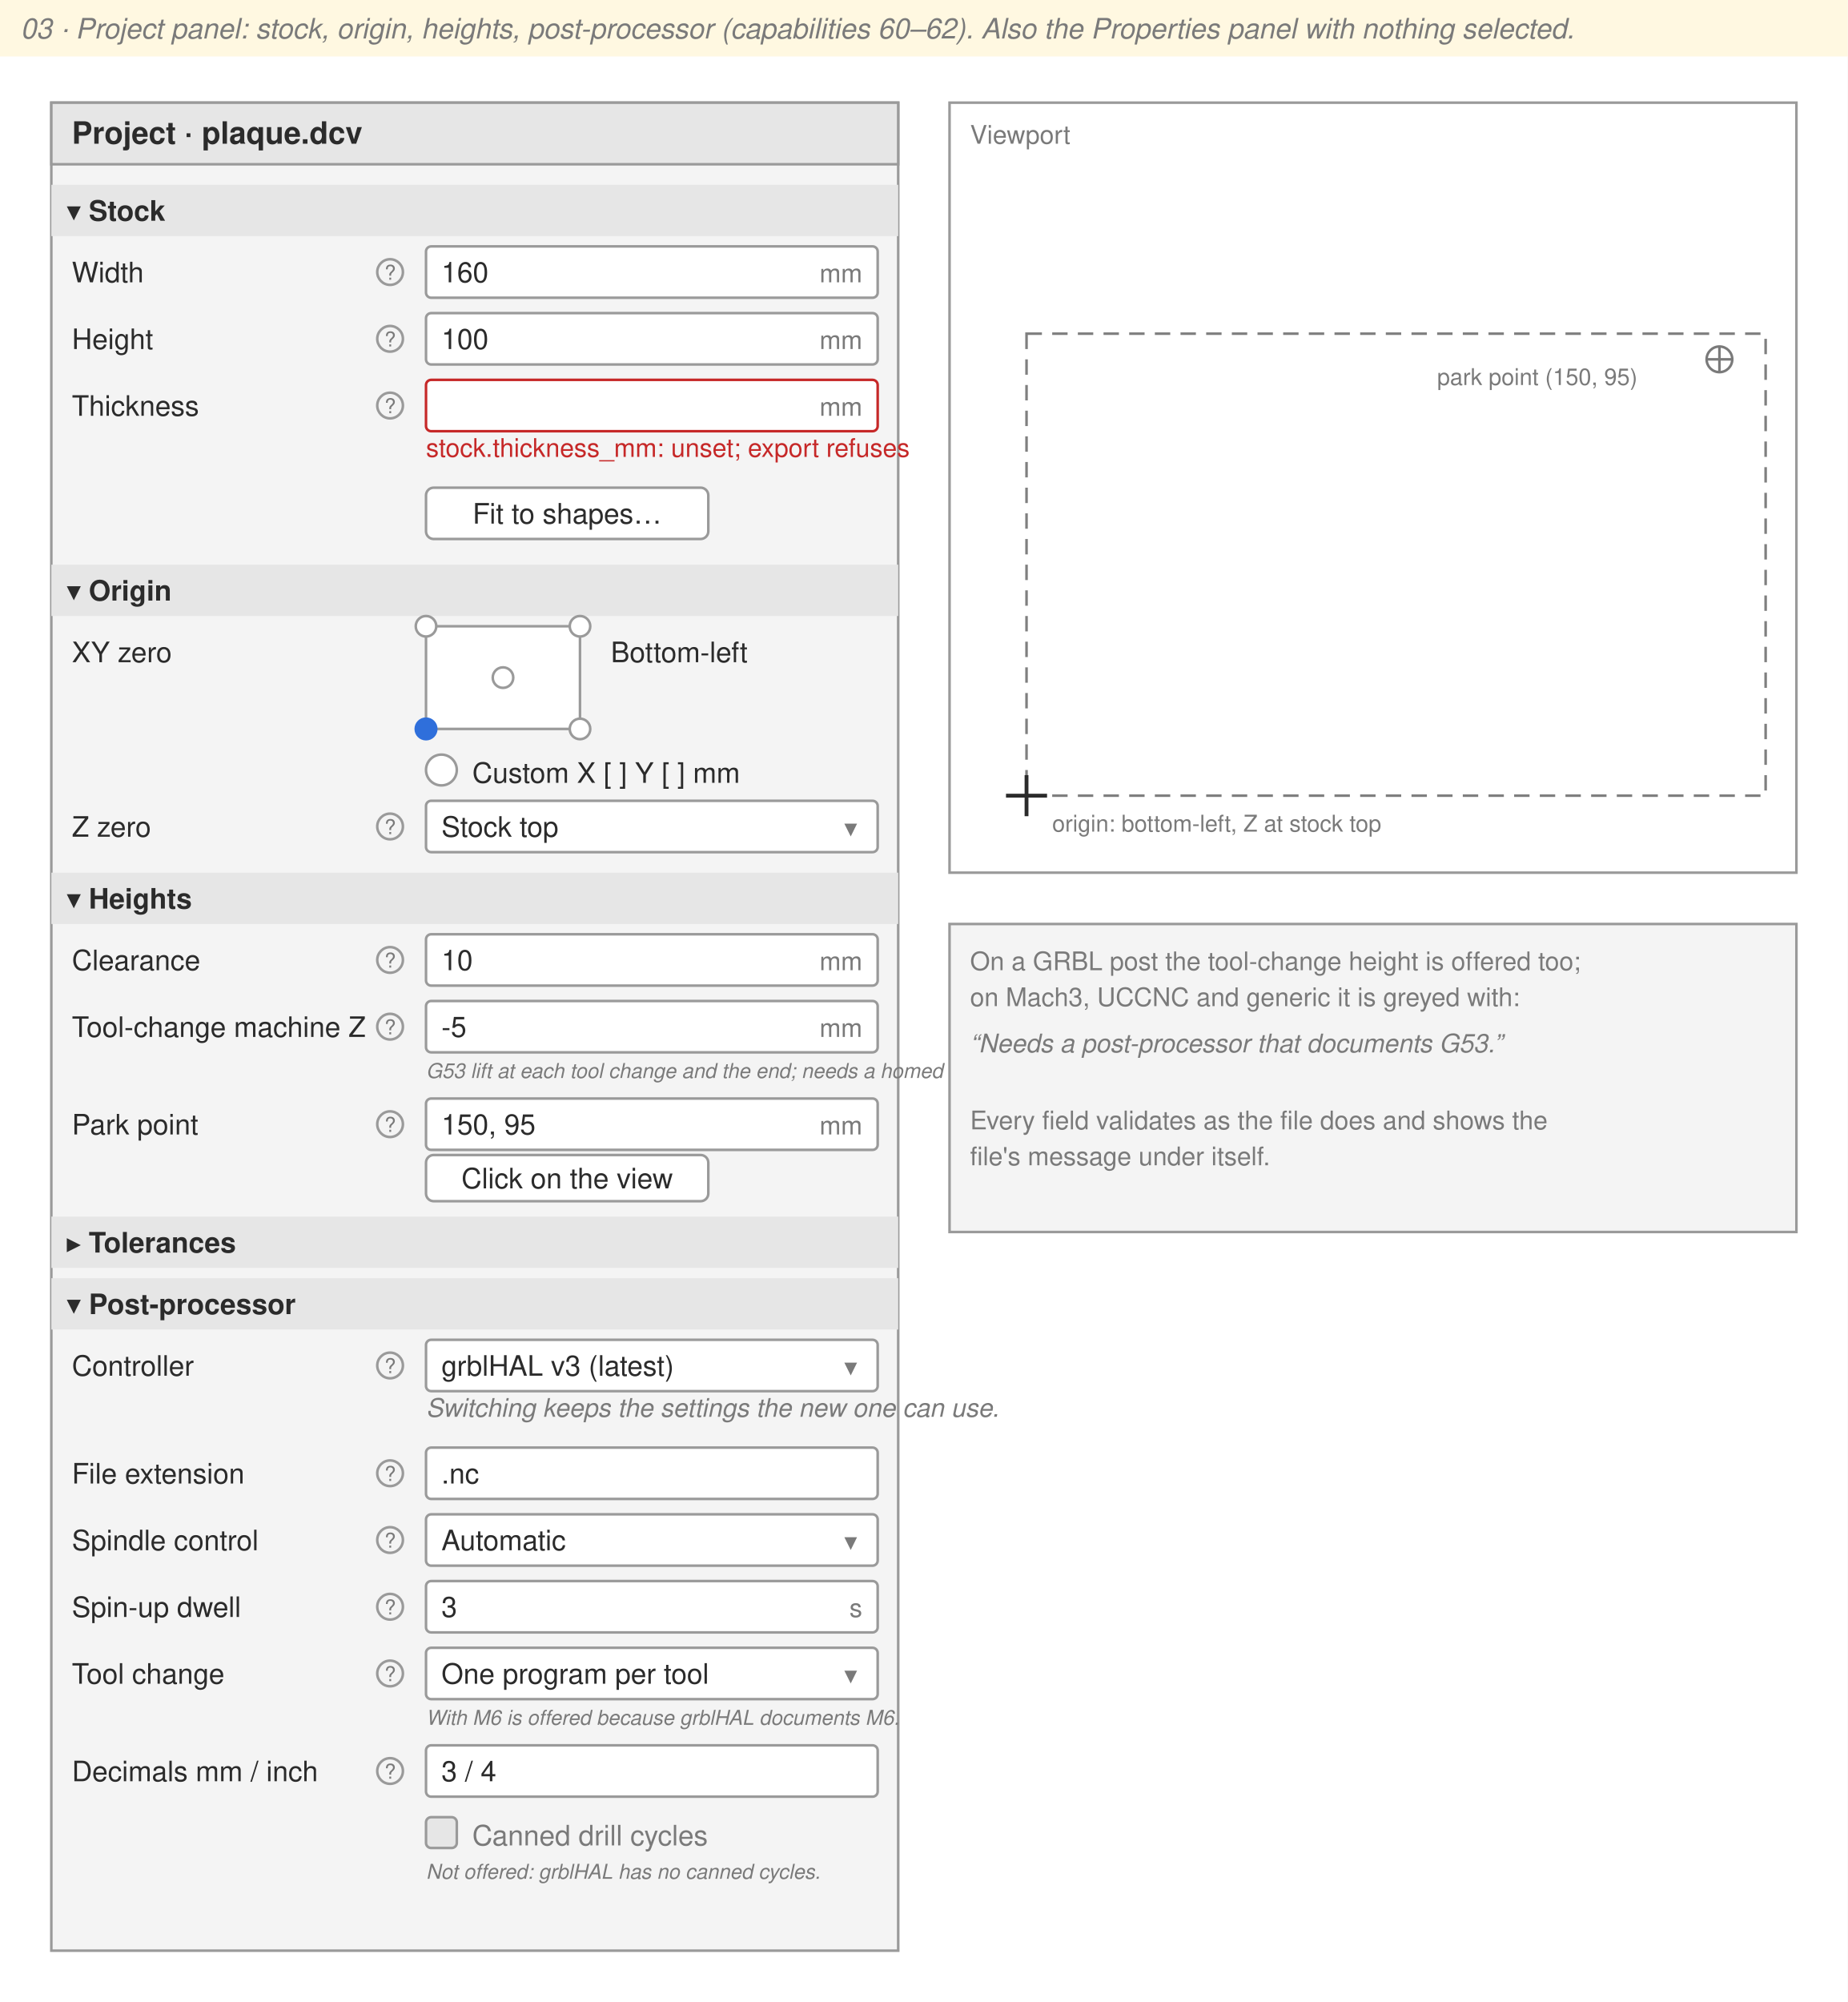
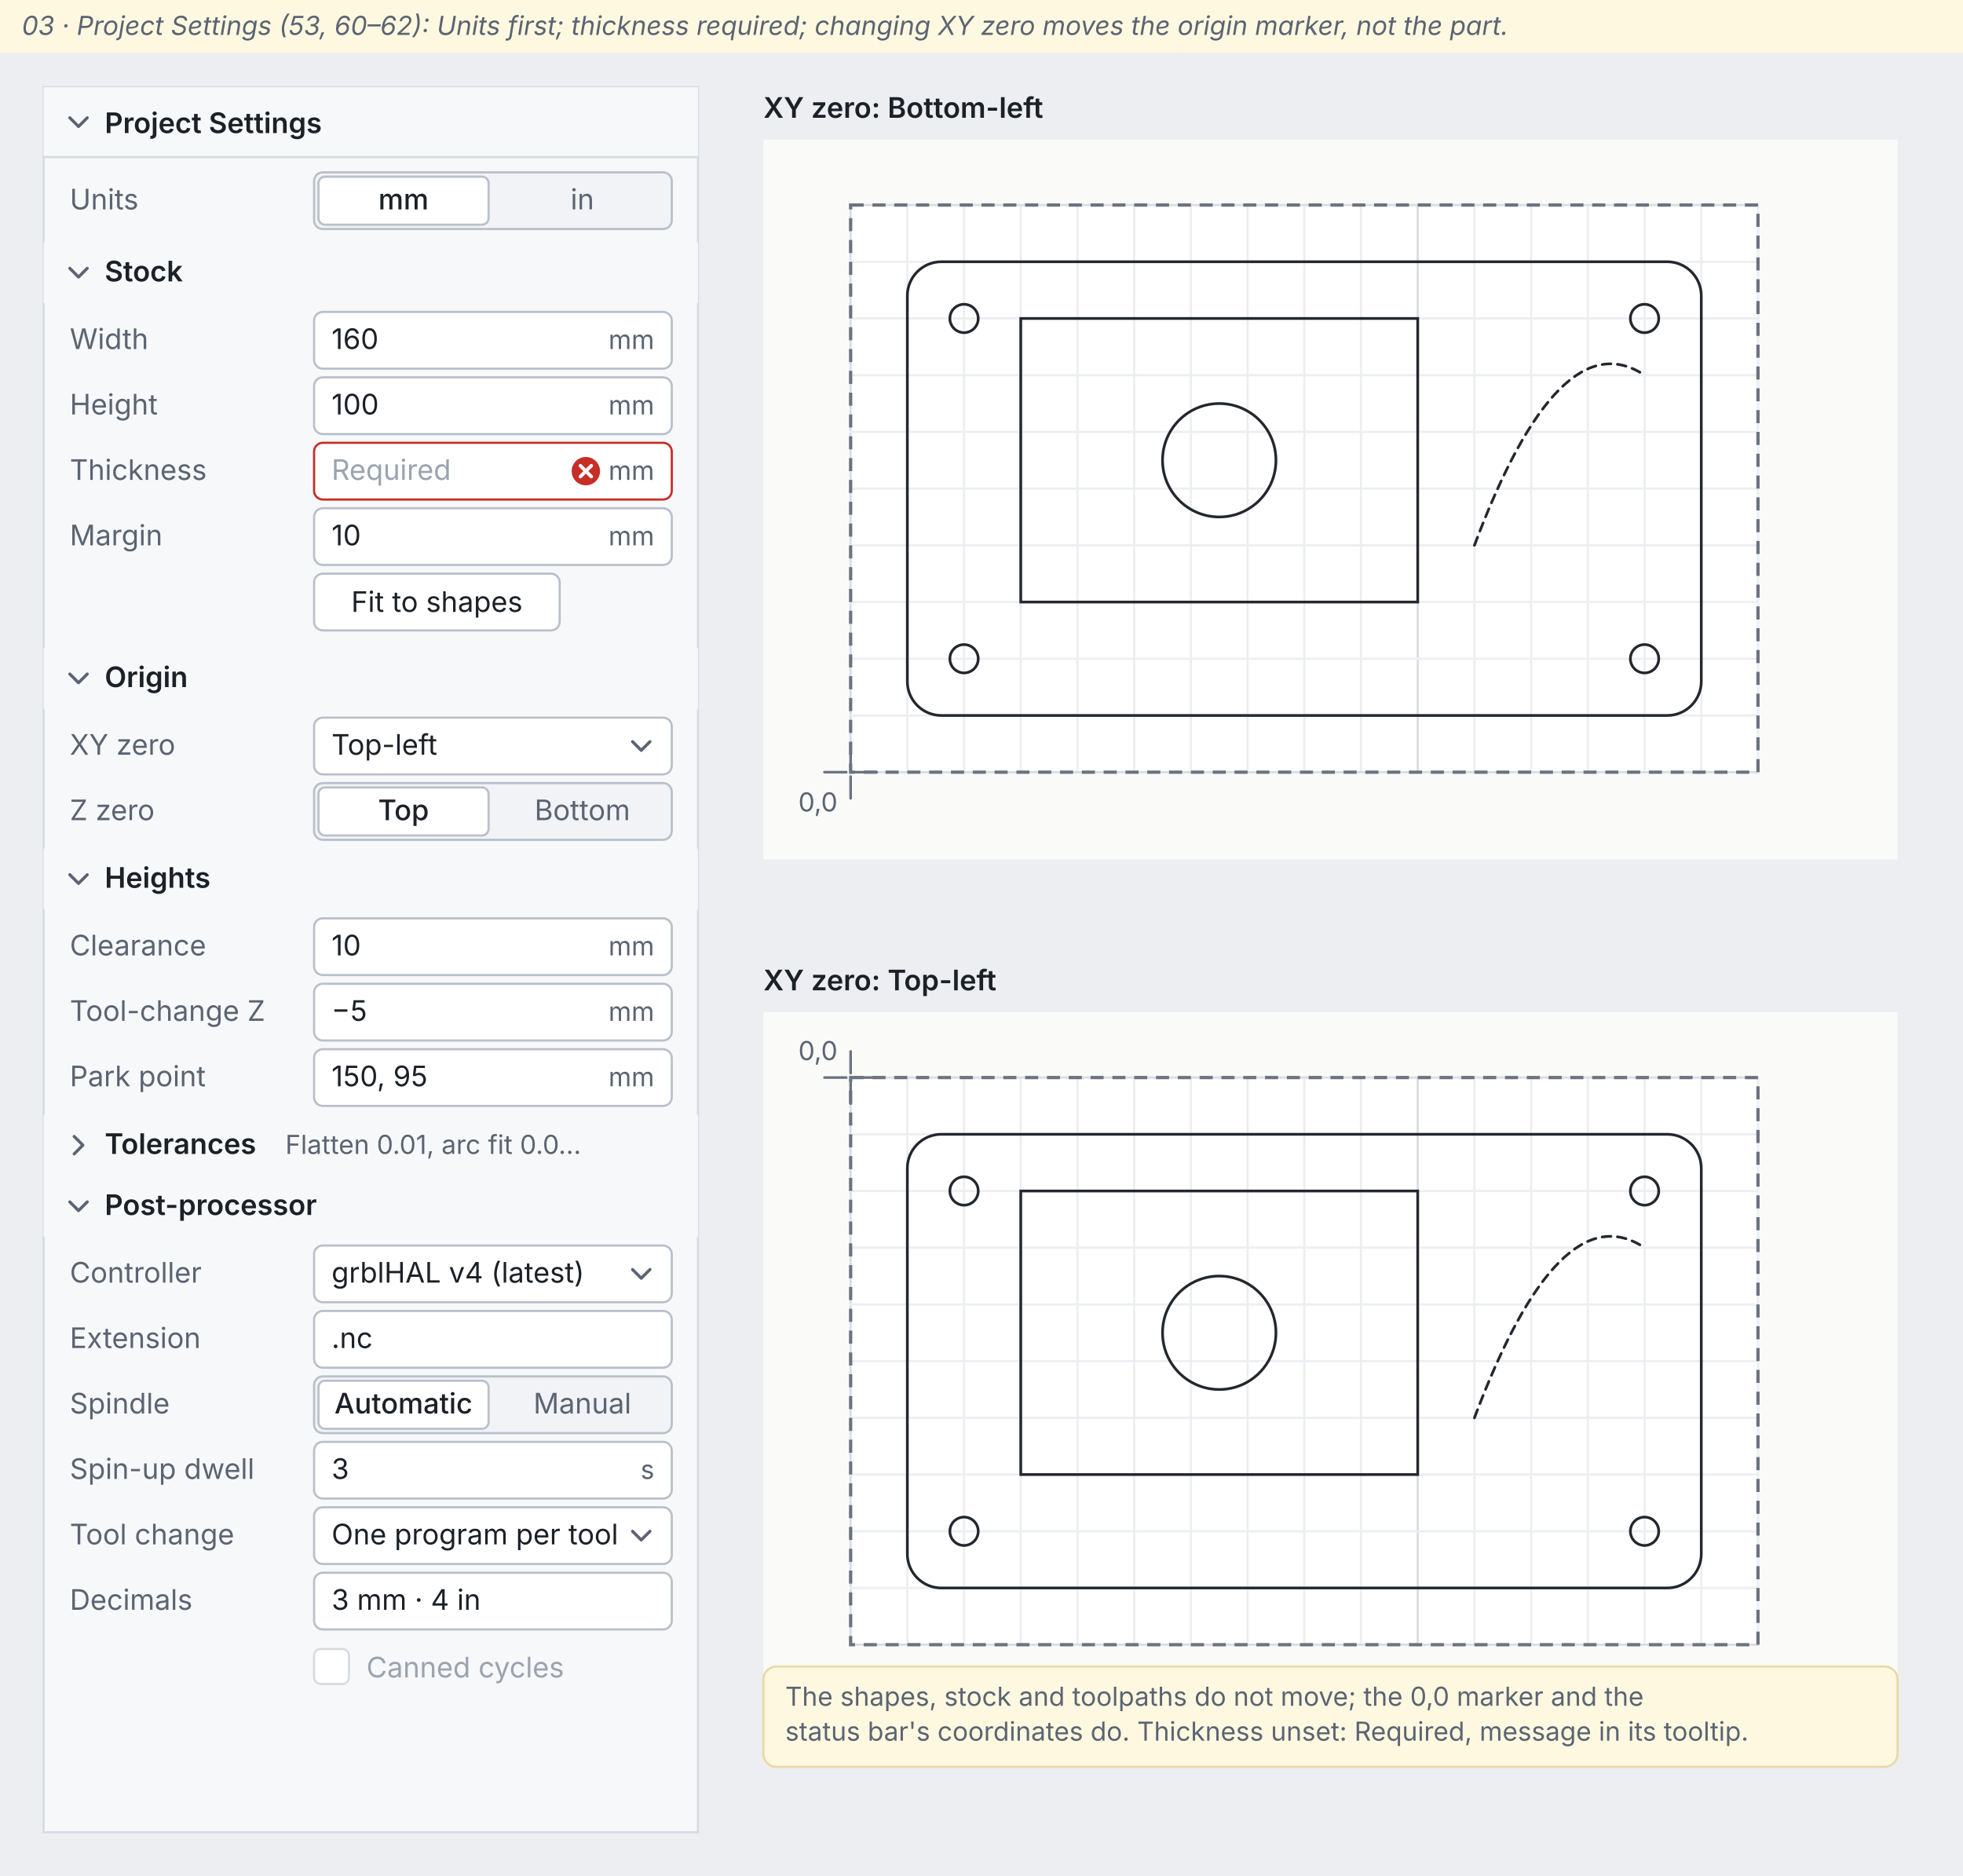
- <svg xmlns="http://www.w3.org/2000/svg" width="720" height="780" viewBox="0 0 720 780" font-family="Helvetica, Arial, sans-serif">
-   <rect width="720" height="780" fill="#ffffff" />
-   <rect x="0" y="0" width="720" height="22" rx="0" fill="#fff8e1" stroke="none" stroke-width="1" />
-   <text x="8" y="15" font-family="Helvetica, Arial, sans-serif" font-size="11" font-weight="normal" fill="#7a7a7a" text-anchor="start" font-style="italic">03 · Project panel: stock, origin, heights, post-processor (capabilities 60–62). Also the Properties panel with nothing selected.</text>
-   <rect x="20" y="40" width="330" height="720" rx="0" fill="#f4f4f4" stroke="#9a9a9a" stroke-width="1" />
-   <rect x="20" y="40" width="330" height="24" rx="0" fill="#e6e6e6" stroke="#9a9a9a" stroke-width="1" />
-   <text x="28" y="56" font-family="Helvetica, Arial, sans-serif" font-size="12" font-weight="bold" fill="#2b2b2b" text-anchor="start">Project · plaque.dcv</text>
-   <rect x="20" y="72" width="330" height="20" rx="0" fill="#e6e6e6" stroke="none" stroke-width="1" />
-   <text x="26" y="86" font-family="Helvetica, Arial, sans-serif" font-size="11" font-weight="bold" fill="#2b2b2b" text-anchor="start">▾  Stock</text>
-   <text x="28" y="110" font-family="Helvetica, Arial, sans-serif" font-size="11" font-weight="normal" fill="#2b2b2b" text-anchor="start">Width</text>
-   <circle cx="152" cy="106" r="5" fill="none" stroke="#9a9a9a" stroke-width="1" />
-   <text x="152" y="109" font-family="Helvetica, Arial, sans-serif" font-size="8" font-weight="normal" fill="#7a7a7a" text-anchor="middle">?</text>
-   <rect x="166" y="96" width="176" height="20" rx="2" fill="#ffffff" stroke="#9a9a9a" stroke-width="1" />
-   <text x="172" y="110" font-family="Helvetica, Arial, sans-serif" font-size="11" font-weight="normal" fill="#2b2b2b" text-anchor="start">160</text>
-   <text x="336" y="110" font-family="Helvetica, Arial, sans-serif" font-size="10" font-weight="normal" fill="#7a7a7a" text-anchor="end">mm</text>
-   <text x="28" y="136" font-family="Helvetica, Arial, sans-serif" font-size="11" font-weight="normal" fill="#2b2b2b" text-anchor="start">Height</text>
-   <circle cx="152" cy="132" r="5" fill="none" stroke="#9a9a9a" stroke-width="1" />
-   <text x="152" y="135" font-family="Helvetica, Arial, sans-serif" font-size="8" font-weight="normal" fill="#7a7a7a" text-anchor="middle">?</text>
-   <rect x="166" y="122" width="176" height="20" rx="2" fill="#ffffff" stroke="#9a9a9a" stroke-width="1" />
-   <text x="172" y="136" font-family="Helvetica, Arial, sans-serif" font-size="11" font-weight="normal" fill="#2b2b2b" text-anchor="start">100</text>
-   <text x="336" y="136" font-family="Helvetica, Arial, sans-serif" font-size="10" font-weight="normal" fill="#7a7a7a" text-anchor="end">mm</text>
-   <text x="28" y="162" font-family="Helvetica, Arial, sans-serif" font-size="11" font-weight="normal" fill="#2b2b2b" text-anchor="start">Thickness</text>
-   <circle cx="152" cy="158" r="5" fill="none" stroke="#9a9a9a" stroke-width="1" />
-   <text x="152" y="161" font-family="Helvetica, Arial, sans-serif" font-size="8" font-weight="normal" fill="#7a7a7a" text-anchor="middle">?</text>
-   <rect x="166" y="148" width="176" height="20" rx="2" fill="#ffffff" stroke="#c62828" stroke-width="1" />
-   <text x="336" y="162" font-family="Helvetica, Arial, sans-serif" font-size="10" font-weight="normal" fill="#7a7a7a" text-anchor="end">mm</text>
-   <text x="166" y="178" font-family="Helvetica, Arial, sans-serif" font-size="10" font-weight="normal" fill="#c62828" text-anchor="start">stock.thickness_mm: unset; export refuses</text>
-   <rect x="166" y="190" width="110" height="20" rx="3" fill="#ffffff" stroke="#9a9a9a" stroke-width="1" />
-   <text x="221.0" y="204.0" font-family="Helvetica, Arial, sans-serif" font-size="11" font-weight="normal" fill="#2b2b2b" text-anchor="middle">Fit to shapes…</text>
-   <rect x="20" y="220" width="330" height="20" rx="0" fill="#e6e6e6" stroke="none" stroke-width="1" />
-   <text x="26" y="234" font-family="Helvetica, Arial, sans-serif" font-size="11" font-weight="bold" fill="#2b2b2b" text-anchor="start">▾  Origin</text>
-   <text x="28" y="258" font-family="Helvetica, Arial, sans-serif" font-size="11" font-weight="normal" fill="#2b2b2b" text-anchor="start">XY zero</text>
-   <rect x="166" y="244" width="60" height="40" rx="0" fill="#ffffff" stroke="#9a9a9a" stroke-width="1" />
-   <circle cx="166" cy="284" r="4" fill="#2f6fdb" stroke="#2f6fdb" stroke-width="1" />
-   <circle cx="226" cy="284" r="4" fill="#ffffff" stroke="#9a9a9a" stroke-width="1" />
-   <circle cx="166" cy="244" r="4" fill="#ffffff" stroke="#9a9a9a" stroke-width="1" />
-   <circle cx="226" cy="244" r="4" fill="#ffffff" stroke="#9a9a9a" stroke-width="1" />
-   <circle cx="196" cy="264" r="4" fill="#ffffff" stroke="#9a9a9a" stroke-width="1" />
-   <text x="238" y="258" font-family="Helvetica, Arial, sans-serif" font-size="11" font-weight="normal" fill="#2b2b2b" text-anchor="start">Bottom-left</text>
-   <circle cx="172" cy="300" r="6" fill="#ffffff" stroke="#9a9a9a" stroke-width="1" />
-   <text x="184" y="305" font-family="Helvetica, Arial, sans-serif" font-size="11" font-weight="normal" fill="#2b2b2b" text-anchor="start">Custom  X [      ]  Y [      ] mm</text>
-   <text x="28" y="326" font-family="Helvetica, Arial, sans-serif" font-size="11" font-weight="normal" fill="#2b2b2b" text-anchor="start">Z zero</text>
-   <circle cx="152" cy="322" r="5" fill="none" stroke="#9a9a9a" stroke-width="1" />
-   <text x="152" y="325" font-family="Helvetica, Arial, sans-serif" font-size="8" font-weight="normal" fill="#7a7a7a" text-anchor="middle">?</text>
-   <rect x="166" y="312" width="176" height="20" rx="2" fill="#ffffff" stroke="#9a9a9a" stroke-width="1" />
-   <text x="172" y="326" font-family="Helvetica, Arial, sans-serif" font-size="11" font-weight="normal" fill="#2b2b2b" text-anchor="start">Stock top</text>
-   <text x="334" y="326" font-family="Helvetica, Arial, sans-serif" font-size="10" font-weight="normal" fill="#7a7a7a" text-anchor="end">▾</text>
-   <rect x="20" y="340" width="330" height="20" rx="0" fill="#e6e6e6" stroke="none" stroke-width="1" />
-   <text x="26" y="354" font-family="Helvetica, Arial, sans-serif" font-size="11" font-weight="bold" fill="#2b2b2b" text-anchor="start">▾  Heights</text>
-   <text x="28" y="378" font-family="Helvetica, Arial, sans-serif" font-size="11" font-weight="normal" fill="#2b2b2b" text-anchor="start">Clearance</text>
-   <circle cx="152" cy="374" r="5" fill="none" stroke="#9a9a9a" stroke-width="1" />
-   <text x="152" y="377" font-family="Helvetica, Arial, sans-serif" font-size="8" font-weight="normal" fill="#7a7a7a" text-anchor="middle">?</text>
-   <rect x="166" y="364" width="176" height="20" rx="2" fill="#ffffff" stroke="#9a9a9a" stroke-width="1" />
-   <text x="172" y="378" font-family="Helvetica, Arial, sans-serif" font-size="11" font-weight="normal" fill="#2b2b2b" text-anchor="start">10</text>
-   <text x="336" y="378" font-family="Helvetica, Arial, sans-serif" font-size="10" font-weight="normal" fill="#7a7a7a" text-anchor="end">mm</text>
-   <text x="28" y="404" font-family="Helvetica, Arial, sans-serif" font-size="11" font-weight="normal" fill="#2b2b2b" text-anchor="start">Tool-change machine Z</text>
-   <circle cx="152" cy="400" r="5" fill="none" stroke="#9a9a9a" stroke-width="1" />
-   <text x="152" y="403" font-family="Helvetica, Arial, sans-serif" font-size="8" font-weight="normal" fill="#7a7a7a" text-anchor="middle">?</text>
-   <rect x="166" y="390" width="176" height="20" rx="2" fill="#ffffff" stroke="#9a9a9a" stroke-width="1" />
-   <text x="172" y="404" font-family="Helvetica, Arial, sans-serif" font-size="11" font-weight="normal" fill="#2b2b2b" text-anchor="start">-5</text>
-   <text x="336" y="404" font-family="Helvetica, Arial, sans-serif" font-size="10" font-weight="normal" fill="#7a7a7a" text-anchor="end">mm</text>
-   <text x="166" y="420" font-family="Helvetica, Arial, sans-serif" font-size="8" font-weight="normal" fill="#7a7a7a" text-anchor="start" font-style="italic">G53 lift at each tool change and the end; needs a homed machine.</text>
-   <text x="28" y="442" font-family="Helvetica, Arial, sans-serif" font-size="11" font-weight="normal" fill="#2b2b2b" text-anchor="start">Park point</text>
-   <circle cx="152" cy="438" r="5" fill="none" stroke="#9a9a9a" stroke-width="1" />
-   <text x="152" y="441" font-family="Helvetica, Arial, sans-serif" font-size="8" font-weight="normal" fill="#7a7a7a" text-anchor="middle">?</text>
-   <rect x="166" y="428" width="176" height="20" rx="2" fill="#ffffff" stroke="#9a9a9a" stroke-width="1" />
-   <text x="172" y="442" font-family="Helvetica, Arial, sans-serif" font-size="11" font-weight="normal" fill="#2b2b2b" text-anchor="start">150, 95</text>
-   <text x="336" y="442" font-family="Helvetica, Arial, sans-serif" font-size="10" font-weight="normal" fill="#7a7a7a" text-anchor="end">mm</text>
-   <rect x="166" y="450" width="110" height="18" rx="3" fill="#ffffff" stroke="#9a9a9a" stroke-width="1" />
-   <text x="221.0" y="463.0" font-family="Helvetica, Arial, sans-serif" font-size="11" font-weight="normal" fill="#2b2b2b" text-anchor="middle">Click on the view</text>
-   <rect x="20" y="474" width="330" height="20" rx="0" fill="#e6e6e6" stroke="none" stroke-width="1" />
-   <text x="26" y="488" font-family="Helvetica, Arial, sans-serif" font-size="11" font-weight="bold" fill="#2b2b2b" text-anchor="start">▸  Tolerances</text>
-   <rect x="20" y="498" width="330" height="20" rx="0" fill="#e6e6e6" stroke="none" stroke-width="1" />
-   <text x="26" y="512" font-family="Helvetica, Arial, sans-serif" font-size="11" font-weight="bold" fill="#2b2b2b" text-anchor="start">▾  Post-processor</text>
-   <text x="28" y="536" font-family="Helvetica, Arial, sans-serif" font-size="11" font-weight="normal" fill="#2b2b2b" text-anchor="start">Controller</text>
-   <circle cx="152" cy="532" r="5" fill="none" stroke="#9a9a9a" stroke-width="1" />
-   <text x="152" y="535" font-family="Helvetica, Arial, sans-serif" font-size="8" font-weight="normal" fill="#7a7a7a" text-anchor="middle">?</text>
-   <rect x="166" y="522" width="176" height="20" rx="2" fill="#ffffff" stroke="#9a9a9a" stroke-width="1" />
-   <text x="172" y="536" font-family="Helvetica, Arial, sans-serif" font-size="11" font-weight="normal" fill="#2b2b2b" text-anchor="start">grblHAL  v3 (latest)</text>
-   <text x="334" y="536" font-family="Helvetica, Arial, sans-serif" font-size="10" font-weight="normal" fill="#7a7a7a" text-anchor="end">▾</text>
-   <text x="166" y="552" font-family="Helvetica, Arial, sans-serif" font-size="10" font-weight="normal" fill="#7a7a7a" text-anchor="start" font-style="italic">Switching keeps the settings the new one can use.</text>
-   <text x="28" y="578" font-family="Helvetica, Arial, sans-serif" font-size="11" font-weight="normal" fill="#2b2b2b" text-anchor="start">File extension</text>
-   <circle cx="152" cy="574" r="5" fill="none" stroke="#9a9a9a" stroke-width="1" />
-   <text x="152" y="577" font-family="Helvetica, Arial, sans-serif" font-size="8" font-weight="normal" fill="#7a7a7a" text-anchor="middle">?</text>
-   <rect x="166" y="564" width="176" height="20" rx="2" fill="#ffffff" stroke="#9a9a9a" stroke-width="1" />
-   <text x="172" y="578" font-family="Helvetica, Arial, sans-serif" font-size="11" font-weight="normal" fill="#2b2b2b" text-anchor="start">.nc</text>
-   <text x="28" y="604" font-family="Helvetica, Arial, sans-serif" font-size="11" font-weight="normal" fill="#2b2b2b" text-anchor="start">Spindle control</text>
-   <circle cx="152" cy="600" r="5" fill="none" stroke="#9a9a9a" stroke-width="1" />
-   <text x="152" y="603" font-family="Helvetica, Arial, sans-serif" font-size="8" font-weight="normal" fill="#7a7a7a" text-anchor="middle">?</text>
-   <rect x="166" y="590" width="176" height="20" rx="2" fill="#ffffff" stroke="#9a9a9a" stroke-width="1" />
-   <text x="172" y="604" font-family="Helvetica, Arial, sans-serif" font-size="11" font-weight="normal" fill="#2b2b2b" text-anchor="start">Automatic</text>
-   <text x="334" y="604" font-family="Helvetica, Arial, sans-serif" font-size="10" font-weight="normal" fill="#7a7a7a" text-anchor="end">▾</text>
-   <text x="28" y="630" font-family="Helvetica, Arial, sans-serif" font-size="11" font-weight="normal" fill="#2b2b2b" text-anchor="start">Spin-up dwell</text>
-   <circle cx="152" cy="626" r="5" fill="none" stroke="#9a9a9a" stroke-width="1" />
-   <text x="152" y="629" font-family="Helvetica, Arial, sans-serif" font-size="8" font-weight="normal" fill="#7a7a7a" text-anchor="middle">?</text>
-   <rect x="166" y="616" width="176" height="20" rx="2" fill="#ffffff" stroke="#9a9a9a" stroke-width="1" />
-   <text x="172" y="630" font-family="Helvetica, Arial, sans-serif" font-size="11" font-weight="normal" fill="#2b2b2b" text-anchor="start">3</text>
-   <text x="336" y="630" font-family="Helvetica, Arial, sans-serif" font-size="10" font-weight="normal" fill="#7a7a7a" text-anchor="end">s</text>
-   <text x="28" y="656" font-family="Helvetica, Arial, sans-serif" font-size="11" font-weight="normal" fill="#2b2b2b" text-anchor="start">Tool change</text>
-   <circle cx="152" cy="652" r="5" fill="none" stroke="#9a9a9a" stroke-width="1" />
-   <text x="152" y="655" font-family="Helvetica, Arial, sans-serif" font-size="8" font-weight="normal" fill="#7a7a7a" text-anchor="middle">?</text>
-   <rect x="166" y="642" width="176" height="20" rx="2" fill="#ffffff" stroke="#9a9a9a" stroke-width="1" />
-   <text x="172" y="656" font-family="Helvetica, Arial, sans-serif" font-size="11" font-weight="normal" fill="#2b2b2b" text-anchor="start">One program per tool</text>
-   <text x="334" y="656" font-family="Helvetica, Arial, sans-serif" font-size="10" font-weight="normal" fill="#7a7a7a" text-anchor="end">▾</text>
-   <text x="166" y="672" font-family="Helvetica, Arial, sans-serif" font-size="8" font-weight="normal" fill="#7a7a7a" text-anchor="start" font-style="italic">With M6 is offered because grblHAL documents M6.</text>
-   <text x="28" y="694" font-family="Helvetica, Arial, sans-serif" font-size="11" font-weight="normal" fill="#2b2b2b" text-anchor="start">Decimals mm / inch</text>
-   <circle cx="152" cy="690" r="5" fill="none" stroke="#9a9a9a" stroke-width="1" />
-   <text x="152" y="693" font-family="Helvetica, Arial, sans-serif" font-size="8" font-weight="normal" fill="#7a7a7a" text-anchor="middle">?</text>
-   <rect x="166" y="680" width="176" height="20" rx="2" fill="#ffffff" stroke="#9a9a9a" stroke-width="1" />
-   <text x="172" y="694" font-family="Helvetica, Arial, sans-serif" font-size="11" font-weight="normal" fill="#2b2b2b" text-anchor="start">3 / 4</text>
-   <rect x="166" y="708" width="12" height="12" rx="2" fill="#e6e6e6" stroke="#9a9a9a" stroke-width="1" />
-   <text x="184" y="719" font-family="Helvetica, Arial, sans-serif" font-size="11" font-weight="normal" fill="#7a7a7a" text-anchor="start">Canned drill cycles</text>
-   <text x="166" y="732" font-family="Helvetica, Arial, sans-serif" font-size="8" font-weight="normal" fill="#7a7a7a" text-anchor="start" font-style="italic">Not offered: grblHAL has no canned cycles.</text>
-   <rect x="370" y="40" width="330" height="300" rx="0" fill="#ffffff" stroke="#9a9a9a" stroke-width="1" />
-   <text x="378" y="56" font-family="Helvetica, Arial, sans-serif" font-size="10" font-weight="normal" fill="#7a7a7a" text-anchor="start">Viewport</text>
-   <rect x="400" y="130" width="288" height="180" rx="0" fill="none" stroke="#7f7f7f" stroke-width="1" stroke-dasharray="6 4" />
-   <line x1="392" y1="310" x2="408" y2="310" stroke="#2b2b2b" stroke-width="1.5" />
-   <line x1="400" y1="302" x2="400" y2="318" stroke="#2b2b2b" stroke-width="1.5" />
-   <text x="410" y="324" font-family="Helvetica, Arial, sans-serif" font-size="9" font-weight="normal" fill="#7a7a7a" text-anchor="start">origin: bottom-left, Z at stock top</text>
-   <circle cx="670" cy="140" r="5" fill="none" stroke="#7a7a7a" stroke-width="1" />
-   <path d="M665 140 h10 M670 135 v10" fill="none" stroke="#7a7a7a" stroke-width="1" />
-   <text x="560" y="150" font-family="Helvetica, Arial, sans-serif" font-size="9" font-weight="normal" fill="#7a7a7a" text-anchor="start">park point (150, 95)</text>
-   <rect x="370" y="360" width="330" height="120" rx="0" fill="#f4f4f4" stroke="#9a9a9a" stroke-width="1" />
-   <text x="378" y="378" font-family="Helvetica, Arial, sans-serif" font-size="10" font-weight="normal" fill="#7a7a7a" text-anchor="start">On a GRBL post the tool-change height is offered too;</text>
-   <text x="378" y="392" font-family="Helvetica, Arial, sans-serif" font-size="10" font-weight="normal" fill="#7a7a7a" text-anchor="start">on Mach3, UCCNC and generic it is greyed with:</text>
-   <text x="378" y="410" font-family="Helvetica, Arial, sans-serif" font-size="10" font-weight="normal" fill="#7a7a7a" text-anchor="start" font-style="italic">“Needs a post-processor that documents G53.”</text>
-   <text x="378" y="440" font-family="Helvetica, Arial, sans-serif" font-size="10" font-weight="normal" fill="#7a7a7a" text-anchor="start">Every field validates as the file does and shows the</text>
-   <text x="378" y="454" font-family="Helvetica, Arial, sans-serif" font-size="10" font-weight="normal" fill="#7a7a7a" text-anchor="start">file's message under itself.</text>
+ <svg xmlns="http://www.w3.org/2000/svg" width="900" height="860" viewBox="0 0 900 860" font-family="Inter, -apple-system, 'Segoe UI', Helvetica, Arial, sans-serif">
+   <defs>
+     <filter id="shadow" x="-10%" y="-10%" width="120%" height="130%">
+       <feDropShadow dx="0" dy="4" stdDeviation="6" flood-color="#000" flood-opacity="0.14" />
+     </filter>
+     <pattern id="hatch" width="4" height="4" patternUnits="userSpaceOnUse" patternTransform="rotate(45)">
+       <rect width="4" height="4" fill="#8A929E" opacity="0.35" />
+       <line x1="0" y1="0" x2="0" y2="4" stroke="#8A929E" stroke-width="1.2" />
+     </pattern>
+   </defs>
+   <rect width="900" height="860" fill="#ECEEF1" />
+   <rect x="0.0" y="0.0" width="900.0" height="24.0" rx="0" fill="#FFF8E1" stroke="none" stroke-width="1" />
+   <text x="10.0" y="16.0" font-family="Inter, -apple-system, 'Segoe UI', Helvetica, Arial, sans-serif" font-size="12" font-weight="400" fill="#5B6472" text-anchor="start" font-style="italic">03 · Project Settings (53, 60–62): Units first; thickness required; changing XY zero moves the origin marker, not the part.</text>
+   <rect x="20.0" y="40.0" width="300.0" height="800.0" rx="0" fill="#F7F8FA" stroke="#D7DBE2" stroke-width="1" />
+   <rect x="20.0" y="40.0" width="300.0" height="32.0" rx="0" fill="#F7F8FA" stroke="none" stroke-width="1" />
+   <path d="M 32.0,54.0 L 36.0,58.0 L 40.0,54.0" fill="none" stroke="#5B6472" stroke-width="1.4" stroke-linecap="round" stroke-linejoin="round" />
+   <text x="48.0" y="61.0" font-family="Inter, -apple-system, 'Segoe UI', Helvetica, Arial, sans-serif" font-size="13" font-weight="600" fill="#1C2128" text-anchor="start">Project Settings</text>
+   <line x1="20.0" y1="72.0" x2="320.0" y2="72.0" stroke="#D7DBE2" stroke-width="1" stroke-linecap="round" />
+   <text x="32.0" y="96.0" font-family="Inter, -apple-system, 'Segoe UI', Helvetica, Arial, sans-serif" font-size="13" font-weight="400" fill="#5B6472" text-anchor="start">Units</text>
+   <rect x="144.0" y="79.0" width="164.0" height="26.0" rx="4" fill="#F2F3F6" stroke="#B9C0CA" stroke-width="1" />
+   <rect x="146.0" y="81.0" width="78.0" height="22.0" rx="3" fill="#FFFFFF" stroke="#B9C0CA" stroke-width="1" />
+   <text x="185.0" y="96.0" font-family="Inter, -apple-system, 'Segoe UI', Helvetica, Arial, sans-serif" font-size="13" font-weight="500" fill="#1C2128" text-anchor="middle">mm</text>
+   <text x="267.0" y="96.0" font-family="Inter, -apple-system, 'Segoe UI', Helvetica, Arial, sans-serif" font-size="13" font-weight="400" fill="#5B6472" text-anchor="middle">in</text>
+   <rect x="20.0" y="111.0" width="300.0" height="28.0" rx="0" fill="#F7F8FA" stroke="none" stroke-width="1" />
+   <path d="M 32.0,123.0 L 36.0,127.0 L 40.0,123.0" fill="none" stroke="#5B6472" stroke-width="1.4" stroke-linecap="round" stroke-linejoin="round" />
+   <text x="48.0" y="129.0" font-family="Inter, -apple-system, 'Segoe UI', Helvetica, Arial, sans-serif" font-size="13" font-weight="600" fill="#1C2128" text-anchor="start">Stock</text>
+   <text x="32.0" y="160.0" font-family="Inter, -apple-system, 'Segoe UI', Helvetica, Arial, sans-serif" font-size="13" font-weight="400" fill="#5B6472" text-anchor="start">Width</text>
+   <rect x="144.0" y="143.0" width="164.0" height="26.0" rx="4" fill="#FFFFFF" stroke="#B9C0CA" stroke-width="1" />
+   <text x="300.0" y="160.0" font-family="Inter, -apple-system, 'Segoe UI', Helvetica, Arial, sans-serif" font-size="12" font-weight="400" fill="#5B6472" text-anchor="end">mm</text>
+   <text x="152.0" y="160.0" font-family="Inter, -apple-system, 'Segoe UI', Helvetica, Arial, sans-serif" font-size="13" font-weight="400" fill="#1C2128" text-anchor="start">160</text>
+   <text x="32.0" y="190.0" font-family="Inter, -apple-system, 'Segoe UI', Helvetica, Arial, sans-serif" font-size="13" font-weight="400" fill="#5B6472" text-anchor="start">Height</text>
+   <rect x="144.0" y="173.0" width="164.0" height="26.0" rx="4" fill="#FFFFFF" stroke="#B9C0CA" stroke-width="1" />
+   <text x="300.0" y="190.0" font-family="Inter, -apple-system, 'Segoe UI', Helvetica, Arial, sans-serif" font-size="12" font-weight="400" fill="#5B6472" text-anchor="end">mm</text>
+   <text x="152.0" y="190.0" font-family="Inter, -apple-system, 'Segoe UI', Helvetica, Arial, sans-serif" font-size="13" font-weight="400" fill="#1C2128" text-anchor="start">100</text>
+   <text x="32.0" y="220.0" font-family="Inter, -apple-system, 'Segoe UI', Helvetica, Arial, sans-serif" font-size="13" font-weight="400" fill="#5B6472" text-anchor="start">Thickness</text>
+   <rect x="144.0" y="203.0" width="164.0" height="26.0" rx="4" fill="#FFFFFF" stroke="#C62E27" stroke-width="1" />
+   <text x="300.0" y="220.0" font-family="Inter, -apple-system, 'Segoe UI', Helvetica, Arial, sans-serif" font-size="12" font-weight="400" fill="#5B6472" text-anchor="end">mm</text>
+   <circle cx="268.6" cy="216.0" r="6.5" fill="#C62E27" stroke="none" stroke-width="1" />
+   <path d="M266.1 213.5 L271.1 218.5 M271.1 213.5 L266.1 218.5" fill="none" stroke="#FFFFFF" stroke-width="1.6" stroke-linecap="round" stroke-linejoin="round" />
+   <text x="152.0" y="220.0" font-family="Inter, -apple-system, 'Segoe UI', Helvetica, Arial, sans-serif" font-size="13" font-weight="400" fill="#9AA3AF" text-anchor="start">Required</text>
+   <text x="32.0" y="250.0" font-family="Inter, -apple-system, 'Segoe UI', Helvetica, Arial, sans-serif" font-size="13" font-weight="400" fill="#5B6472" text-anchor="start">Margin</text>
+   <rect x="144.0" y="233.0" width="164.0" height="26.0" rx="4" fill="#FFFFFF" stroke="#B9C0CA" stroke-width="1" />
+   <text x="300.0" y="250.0" font-family="Inter, -apple-system, 'Segoe UI', Helvetica, Arial, sans-serif" font-size="12" font-weight="400" fill="#5B6472" text-anchor="end">mm</text>
+   <text x="152.0" y="250.0" font-family="Inter, -apple-system, 'Segoe UI', Helvetica, Arial, sans-serif" font-size="13" font-weight="400" fill="#1C2128" text-anchor="start">10</text>
+   <rect x="144.0" y="263.0" width="112.6" height="26.0" rx="4" fill="#FFFFFF" stroke="#B9C0CA" stroke-width="1" />
+   <text x="200.3" y="280.5" font-family="Inter, -apple-system, 'Segoe UI', Helvetica, Arial, sans-serif" font-size="13" font-weight="400" fill="#1C2128" text-anchor="middle">Fit to shapes</text>
+   <rect x="20.0" y="297.0" width="300.0" height="28.0" rx="0" fill="#F7F8FA" stroke="none" stroke-width="1" />
+   <path d="M 32.0,309.0 L 36.0,313.0 L 40.0,309.0" fill="none" stroke="#5B6472" stroke-width="1.4" stroke-linecap="round" stroke-linejoin="round" />
+   <text x="48.0" y="315.0" font-family="Inter, -apple-system, 'Segoe UI', Helvetica, Arial, sans-serif" font-size="13" font-weight="600" fill="#1C2128" text-anchor="start">Origin</text>
+   <text x="32.0" y="346.0" font-family="Inter, -apple-system, 'Segoe UI', Helvetica, Arial, sans-serif" font-size="13" font-weight="400" fill="#5B6472" text-anchor="start">XY zero</text>
+   <rect x="144.0" y="329.0" width="164.0" height="26.0" rx="4" fill="#FFFFFF" stroke="#B9C0CA" stroke-width="1" />
+   <text x="152.0" y="346.0" font-family="Inter, -apple-system, 'Segoe UI', Helvetica, Arial, sans-serif" font-size="13" font-weight="400" fill="#1C2128" text-anchor="start">Top-left</text>
+   <path d="M 290.0,340.0 L 294.0,344.0 L 298.0,340.0" fill="none" stroke="#5B6472" stroke-width="1.4" stroke-linecap="round" stroke-linejoin="round" />
+   <text x="32.0" y="376.0" font-family="Inter, -apple-system, 'Segoe UI', Helvetica, Arial, sans-serif" font-size="13" font-weight="400" fill="#5B6472" text-anchor="start">Z zero</text>
+   <rect x="144.0" y="359.0" width="164.0" height="26.0" rx="4" fill="#F2F3F6" stroke="#B9C0CA" stroke-width="1" />
+   <rect x="146.0" y="361.0" width="78.0" height="22.0" rx="3" fill="#FFFFFF" stroke="#B9C0CA" stroke-width="1" />
+   <text x="185.0" y="376.0" font-family="Inter, -apple-system, 'Segoe UI', Helvetica, Arial, sans-serif" font-size="13" font-weight="500" fill="#1C2128" text-anchor="middle">Top</text>
+   <text x="267.0" y="376.0" font-family="Inter, -apple-system, 'Segoe UI', Helvetica, Arial, sans-serif" font-size="13" font-weight="400" fill="#5B6472" text-anchor="middle">Bottom</text>
+   <rect x="20.0" y="389.0" width="300.0" height="28.0" rx="0" fill="#F7F8FA" stroke="none" stroke-width="1" />
+   <path d="M 32.0,401.0 L 36.0,405.0 L 40.0,401.0" fill="none" stroke="#5B6472" stroke-width="1.4" stroke-linecap="round" stroke-linejoin="round" />
+   <text x="48.0" y="407.0" font-family="Inter, -apple-system, 'Segoe UI', Helvetica, Arial, sans-serif" font-size="13" font-weight="600" fill="#1C2128" text-anchor="start">Heights</text>
+   <text x="32.0" y="438.0" font-family="Inter, -apple-system, 'Segoe UI', Helvetica, Arial, sans-serif" font-size="13" font-weight="400" fill="#5B6472" text-anchor="start">Clearance</text>
+   <rect x="144.0" y="421.0" width="164.0" height="26.0" rx="4" fill="#FFFFFF" stroke="#B9C0CA" stroke-width="1" />
+   <text x="300.0" y="438.0" font-family="Inter, -apple-system, 'Segoe UI', Helvetica, Arial, sans-serif" font-size="12" font-weight="400" fill="#5B6472" text-anchor="end">mm</text>
+   <text x="152.0" y="438.0" font-family="Inter, -apple-system, 'Segoe UI', Helvetica, Arial, sans-serif" font-size="13" font-weight="400" fill="#1C2128" text-anchor="start">10</text>
+   <text x="32.0" y="468.0" font-family="Inter, -apple-system, 'Segoe UI', Helvetica, Arial, sans-serif" font-size="13" font-weight="400" fill="#5B6472" text-anchor="start">Tool-change Z</text>
+   <rect x="144.0" y="451.0" width="164.0" height="26.0" rx="4" fill="#FFFFFF" stroke="#B9C0CA" stroke-width="1" />
+   <text x="300.0" y="468.0" font-family="Inter, -apple-system, 'Segoe UI', Helvetica, Arial, sans-serif" font-size="12" font-weight="400" fill="#5B6472" text-anchor="end">mm</text>
+   <text x="152.0" y="468.0" font-family="Inter, -apple-system, 'Segoe UI', Helvetica, Arial, sans-serif" font-size="13" font-weight="400" fill="#1C2128" text-anchor="start">−5</text>
+   <text x="32.0" y="498.0" font-family="Inter, -apple-system, 'Segoe UI', Helvetica, Arial, sans-serif" font-size="13" font-weight="400" fill="#5B6472" text-anchor="start">Park point</text>
+   <rect x="144.0" y="481.0" width="164.0" height="26.0" rx="4" fill="#FFFFFF" stroke="#B9C0CA" stroke-width="1" />
+   <text x="300.0" y="498.0" font-family="Inter, -apple-system, 'Segoe UI', Helvetica, Arial, sans-serif" font-size="12" font-weight="400" fill="#5B6472" text-anchor="end">mm</text>
+   <text x="152.0" y="498.0" font-family="Inter, -apple-system, 'Segoe UI', Helvetica, Arial, sans-serif" font-size="13" font-weight="400" fill="#1C2128" text-anchor="start">150, 95</text>
+   <rect x="20.0" y="511.0" width="300.0" height="28.0" rx="0" fill="#F7F8FA" stroke="none" stroke-width="1" />
+   <path d="M 34.0,521.0 L 38.0,525.0 L 34.0,529.0" fill="none" stroke="#5B6472" stroke-width="1.4" stroke-linecap="round" stroke-linejoin="round" />
+   <text x="48.0" y="529.0" font-family="Inter, -apple-system, 'Segoe UI', Helvetica, Arial, sans-serif" font-size="13" font-weight="600" fill="#1C2128" text-anchor="start">Tolerances</text>
+   <text x="130.8" y="529.0" font-family="Inter, -apple-system, 'Segoe UI', Helvetica, Arial, sans-serif" font-size="12" font-weight="400" fill="#5B6472" text-anchor="start">Flatten 0.01, arc fit 0.0…</text>
+   <rect x="20.0" y="539.0" width="300.0" height="28.0" rx="0" fill="#F7F8FA" stroke="none" stroke-width="1" />
+   <path d="M 32.0,551.0 L 36.0,555.0 L 40.0,551.0" fill="none" stroke="#5B6472" stroke-width="1.4" stroke-linecap="round" stroke-linejoin="round" />
+   <text x="48.0" y="557.0" font-family="Inter, -apple-system, 'Segoe UI', Helvetica, Arial, sans-serif" font-size="13" font-weight="600" fill="#1C2128" text-anchor="start">Post-processor</text>
+   <text x="32.0" y="588.0" font-family="Inter, -apple-system, 'Segoe UI', Helvetica, Arial, sans-serif" font-size="13" font-weight="400" fill="#5B6472" text-anchor="start">Controller</text>
+   <rect x="144.0" y="571.0" width="164.0" height="26.0" rx="4" fill="#FFFFFF" stroke="#B9C0CA" stroke-width="1" />
+   <text x="152.0" y="588.0" font-family="Inter, -apple-system, 'Segoe UI', Helvetica, Arial, sans-serif" font-size="13" font-weight="400" fill="#1C2128" text-anchor="start">grblHAL v4 (latest)</text>
+   <path d="M 290.0,582.0 L 294.0,586.0 L 298.0,582.0" fill="none" stroke="#5B6472" stroke-width="1.4" stroke-linecap="round" stroke-linejoin="round" />
+   <text x="32.0" y="618.0" font-family="Inter, -apple-system, 'Segoe UI', Helvetica, Arial, sans-serif" font-size="13" font-weight="400" fill="#5B6472" text-anchor="start">Extension</text>
+   <rect x="144.0" y="601.0" width="164.0" height="26.0" rx="4" fill="#FFFFFF" stroke="#B9C0CA" stroke-width="1" />
+   <text x="152.0" y="618.0" font-family="Inter, -apple-system, 'Segoe UI', Helvetica, Arial, sans-serif" font-size="13" font-weight="400" fill="#1C2128" text-anchor="start">.nc</text>
+   <text x="32.0" y="648.0" font-family="Inter, -apple-system, 'Segoe UI', Helvetica, Arial, sans-serif" font-size="13" font-weight="400" fill="#5B6472" text-anchor="start">Spindle</text>
+   <rect x="144.0" y="631.0" width="164.0" height="26.0" rx="4" fill="#F2F3F6" stroke="#B9C0CA" stroke-width="1" />
+   <rect x="146.0" y="633.0" width="78.0" height="22.0" rx="3" fill="#FFFFFF" stroke="#B9C0CA" stroke-width="1" />
+   <text x="185.0" y="648.0" font-family="Inter, -apple-system, 'Segoe UI', Helvetica, Arial, sans-serif" font-size="13" font-weight="500" fill="#1C2128" text-anchor="middle">Automatic</text>
+   <text x="267.0" y="648.0" font-family="Inter, -apple-system, 'Segoe UI', Helvetica, Arial, sans-serif" font-size="13" font-weight="400" fill="#5B6472" text-anchor="middle">Manual</text>
+   <text x="32.0" y="678.0" font-family="Inter, -apple-system, 'Segoe UI', Helvetica, Arial, sans-serif" font-size="13" font-weight="400" fill="#5B6472" text-anchor="start">Spin-up dwell</text>
+   <rect x="144.0" y="661.0" width="164.0" height="26.0" rx="4" fill="#FFFFFF" stroke="#B9C0CA" stroke-width="1" />
+   <text x="300.0" y="678.0" font-family="Inter, -apple-system, 'Segoe UI', Helvetica, Arial, sans-serif" font-size="12" font-weight="400" fill="#5B6472" text-anchor="end">s</text>
+   <text x="152.0" y="678.0" font-family="Inter, -apple-system, 'Segoe UI', Helvetica, Arial, sans-serif" font-size="13" font-weight="400" fill="#1C2128" text-anchor="start">3</text>
+   <text x="32.0" y="708.0" font-family="Inter, -apple-system, 'Segoe UI', Helvetica, Arial, sans-serif" font-size="13" font-weight="400" fill="#5B6472" text-anchor="start">Tool change</text>
+   <rect x="144.0" y="691.0" width="164.0" height="26.0" rx="4" fill="#FFFFFF" stroke="#B9C0CA" stroke-width="1" />
+   <text x="152.0" y="708.0" font-family="Inter, -apple-system, 'Segoe UI', Helvetica, Arial, sans-serif" font-size="13" font-weight="400" fill="#1C2128" text-anchor="start">One program per tool</text>
+   <path d="M 290.0,702.0 L 294.0,706.0 L 298.0,702.0" fill="none" stroke="#5B6472" stroke-width="1.4" stroke-linecap="round" stroke-linejoin="round" />
+   <text x="32.0" y="738.0" font-family="Inter, -apple-system, 'Segoe UI', Helvetica, Arial, sans-serif" font-size="13" font-weight="400" fill="#5B6472" text-anchor="start">Decimals</text>
+   <rect x="144.0" y="721.0" width="164.0" height="26.0" rx="4" fill="#FFFFFF" stroke="#B9C0CA" stroke-width="1" />
+   <text x="152.0" y="738.0" font-family="Inter, -apple-system, 'Segoe UI', Helvetica, Arial, sans-serif" font-size="13" font-weight="400" fill="#1C2128" text-anchor="start">3 mm · 4 in</text>
+   <rect x="144.0" y="756.0" width="16.0" height="16.0" rx="3" fill="#FFFFFF" stroke="#D7DBE2" stroke-width="1" />
+   <text x="168.0" y="769.0" font-family="Inter, -apple-system, 'Segoe UI', Helvetica, Arial, sans-serif" font-size="13" font-weight="400" fill="#9AA3AF" text-anchor="start">Canned cycles</text>
+   <text x="350.0" y="54.0" font-family="Inter, -apple-system, 'Segoe UI', Helvetica, Arial, sans-serif" font-size="13" font-weight="600" fill="#1C2128" text-anchor="start">XY zero: Bottom-left</text>
+   <rect x="350.0" y="64.0" width="520.0" height="330.0" rx="0" fill="#FAFAF8" stroke="none" stroke-width="1" />
+   <rect x="390.0" y="94.0" width="416.0" height="260.0" rx="0" fill="#FFFFFF" stroke="none" stroke-width="1" />
+   <line x1="390.0" y1="94.0" x2="390.0" y2="354.0" stroke="#D9DCE2" stroke-width="1" stroke-linecap="round" />
+   <line x1="416.0" y1="94.0" x2="416.0" y2="354.0" stroke="#ECEEF1" stroke-width="1" stroke-linecap="round" />
+   <line x1="442.0" y1="94.0" x2="442.0" y2="354.0" stroke="#ECEEF1" stroke-width="1" stroke-linecap="round" />
+   <line x1="468.0" y1="94.0" x2="468.0" y2="354.0" stroke="#ECEEF1" stroke-width="1" stroke-linecap="round" />
+   <line x1="494.0" y1="94.0" x2="494.0" y2="354.0" stroke="#ECEEF1" stroke-width="1" stroke-linecap="round" />
+   <line x1="520.0" y1="94.0" x2="520.0" y2="354.0" stroke="#ECEEF1" stroke-width="1" stroke-linecap="round" />
+   <line x1="546.0" y1="94.0" x2="546.0" y2="354.0" stroke="#ECEEF1" stroke-width="1" stroke-linecap="round" />
+   <line x1="572.0" y1="94.0" x2="572.0" y2="354.0" stroke="#ECEEF1" stroke-width="1" stroke-linecap="round" />
+   <line x1="598.0" y1="94.0" x2="598.0" y2="354.0" stroke="#ECEEF1" stroke-width="1" stroke-linecap="round" />
+   <line x1="624.0" y1="94.0" x2="624.0" y2="354.0" stroke="#ECEEF1" stroke-width="1" stroke-linecap="round" />
+   <line x1="650.0" y1="94.0" x2="650.0" y2="354.0" stroke="#D9DCE2" stroke-width="1" stroke-linecap="round" />
+   <line x1="676.0" y1="94.0" x2="676.0" y2="354.0" stroke="#ECEEF1" stroke-width="1" stroke-linecap="round" />
+   <line x1="702.0" y1="94.0" x2="702.0" y2="354.0" stroke="#ECEEF1" stroke-width="1" stroke-linecap="round" />
+   <line x1="728.0" y1="94.0" x2="728.0" y2="354.0" stroke="#ECEEF1" stroke-width="1" stroke-linecap="round" />
+   <line x1="754.0" y1="94.0" x2="754.0" y2="354.0" stroke="#ECEEF1" stroke-width="1" stroke-linecap="round" />
+   <line x1="780.0" y1="94.0" x2="780.0" y2="354.0" stroke="#ECEEF1" stroke-width="1" stroke-linecap="round" />
+   <line x1="806.0" y1="94.0" x2="806.0" y2="354.0" stroke="#ECEEF1" stroke-width="1" stroke-linecap="round" />
+   <line x1="390.0" y1="354.0" x2="806.0" y2="354.0" stroke="#D9DCE2" stroke-width="1" stroke-linecap="round" />
+   <line x1="390.0" y1="328.0" x2="806.0" y2="328.0" stroke="#ECEEF1" stroke-width="1" stroke-linecap="round" />
+   <line x1="390.0" y1="302.0" x2="806.0" y2="302.0" stroke="#ECEEF1" stroke-width="1" stroke-linecap="round" />
+   <line x1="390.0" y1="276.0" x2="806.0" y2="276.0" stroke="#ECEEF1" stroke-width="1" stroke-linecap="round" />
+   <line x1="390.0" y1="250.0" x2="806.0" y2="250.0" stroke="#ECEEF1" stroke-width="1" stroke-linecap="round" />
+   <line x1="390.0" y1="224.0" x2="806.0" y2="224.0" stroke="#ECEEF1" stroke-width="1" stroke-linecap="round" />
+   <line x1="390.0" y1="198.0" x2="806.0" y2="198.0" stroke="#ECEEF1" stroke-width="1" stroke-linecap="round" />
+   <line x1="390.0" y1="172.0" x2="806.0" y2="172.0" stroke="#ECEEF1" stroke-width="1" stroke-linecap="round" />
+   <line x1="390.0" y1="146.0" x2="806.0" y2="146.0" stroke="#ECEEF1" stroke-width="1" stroke-linecap="round" />
+   <line x1="390.0" y1="120.0" x2="806.0" y2="120.0" stroke="#ECEEF1" stroke-width="1" stroke-linecap="round" />
+   <line x1="390.0" y1="94.0" x2="806.0" y2="94.0" stroke="#D9DCE2" stroke-width="1" stroke-linecap="round" />
+   <rect x="390.0" y="94.0" width="416.0" height="260.0" rx="0" fill="none" stroke="#6B7380" stroke-width="1.5" stroke-dasharray="6 4" />
+   <line x1="378.0" y1="354.0" x2="388.0" y2="354.0" stroke="#6B7380" stroke-width="1.2" stroke-linecap="round" />
+   <line x1="392.0" y1="354.0" x2="402.0" y2="354.0" stroke="#6B7380" stroke-width="1.2" stroke-linecap="round" />
+   <line x1="390.0" y1="342.0" x2="390.0" y2="352.0" stroke="#6B7380" stroke-width="1.2" stroke-linecap="round" />
+   <line x1="390.0" y1="356.0" x2="390.0" y2="366.0" stroke="#6B7380" stroke-width="1.2" stroke-linecap="round" />
+   <text x="384.0" y="372.0" font-family="Inter, -apple-system, 'Segoe UI', Helvetica, Arial, sans-serif" font-size="12" font-weight="400" fill="#5B6472" text-anchor="end">0,0</text>
+   <rect x="416.0" y="120.0" width="364.0" height="208.0" rx="15.6" fill="none" stroke="#23272E" stroke-width="1.25" opacity="1.0" />
+   <rect x="468.0" y="146.0" width="182.0" height="130.0" rx="0" fill="none" stroke="#23272E" stroke-width="1.25" opacity="1.0" />
+   <circle cx="559.0" cy="211.0" r="26.0" fill="none" stroke="#23272E" stroke-width="1.25" opacity="1.0" />
+   <circle cx="442.0" cy="302.0" r="6.5" fill="none" stroke="#23272E" stroke-width="1.25" opacity="1.0" />
+   <circle cx="754.0" cy="302.0" r="6.5" fill="none" stroke="#23272E" stroke-width="1.25" opacity="1.0" />
+   <circle cx="442.0" cy="146.0" r="6.5" fill="none" stroke="#23272E" stroke-width="1.25" opacity="1.0" />
+   <circle cx="754.0" cy="146.0" r="6.5" fill="none" stroke="#23272E" stroke-width="1.25" opacity="1.0" />
+   <path d="M676.0 250.0 q39.0 -104.0 78.0 -78.0" fill="none" stroke="#23272E" stroke-width="1.25" stroke-linecap="round" stroke-linejoin="round" stroke-dasharray="4 3" opacity="1.0" />
+   <text x="350.0" y="454.0" font-family="Inter, -apple-system, 'Segoe UI', Helvetica, Arial, sans-serif" font-size="13" font-weight="600" fill="#1C2128" text-anchor="start">XY zero: Top-left</text>
+   <rect x="350.0" y="464.0" width="520.0" height="330.0" rx="0" fill="#FAFAF8" stroke="none" stroke-width="1" />
+   <rect x="390.0" y="494.0" width="416.0" height="260.0" rx="0" fill="#FFFFFF" stroke="none" stroke-width="1" />
+   <line x1="390.0" y1="494.0" x2="390.0" y2="754.0" stroke="#D9DCE2" stroke-width="1" stroke-linecap="round" />
+   <line x1="416.0" y1="494.0" x2="416.0" y2="754.0" stroke="#ECEEF1" stroke-width="1" stroke-linecap="round" />
+   <line x1="442.0" y1="494.0" x2="442.0" y2="754.0" stroke="#ECEEF1" stroke-width="1" stroke-linecap="round" />
+   <line x1="468.0" y1="494.0" x2="468.0" y2="754.0" stroke="#ECEEF1" stroke-width="1" stroke-linecap="round" />
+   <line x1="494.0" y1="494.0" x2="494.0" y2="754.0" stroke="#ECEEF1" stroke-width="1" stroke-linecap="round" />
+   <line x1="520.0" y1="494.0" x2="520.0" y2="754.0" stroke="#ECEEF1" stroke-width="1" stroke-linecap="round" />
+   <line x1="546.0" y1="494.0" x2="546.0" y2="754.0" stroke="#ECEEF1" stroke-width="1" stroke-linecap="round" />
+   <line x1="572.0" y1="494.0" x2="572.0" y2="754.0" stroke="#ECEEF1" stroke-width="1" stroke-linecap="round" />
+   <line x1="598.0" y1="494.0" x2="598.0" y2="754.0" stroke="#ECEEF1" stroke-width="1" stroke-linecap="round" />
+   <line x1="624.0" y1="494.0" x2="624.0" y2="754.0" stroke="#ECEEF1" stroke-width="1" stroke-linecap="round" />
+   <line x1="650.0" y1="494.0" x2="650.0" y2="754.0" stroke="#D9DCE2" stroke-width="1" stroke-linecap="round" />
+   <line x1="676.0" y1="494.0" x2="676.0" y2="754.0" stroke="#ECEEF1" stroke-width="1" stroke-linecap="round" />
+   <line x1="702.0" y1="494.0" x2="702.0" y2="754.0" stroke="#ECEEF1" stroke-width="1" stroke-linecap="round" />
+   <line x1="728.0" y1="494.0" x2="728.0" y2="754.0" stroke="#ECEEF1" stroke-width="1" stroke-linecap="round" />
+   <line x1="754.0" y1="494.0" x2="754.0" y2="754.0" stroke="#ECEEF1" stroke-width="1" stroke-linecap="round" />
+   <line x1="780.0" y1="494.0" x2="780.0" y2="754.0" stroke="#ECEEF1" stroke-width="1" stroke-linecap="round" />
+   <line x1="806.0" y1="494.0" x2="806.0" y2="754.0" stroke="#ECEEF1" stroke-width="1" stroke-linecap="round" />
+   <line x1="390.0" y1="754.0" x2="806.0" y2="754.0" stroke="#D9DCE2" stroke-width="1" stroke-linecap="round" />
+   <line x1="390.0" y1="728.0" x2="806.0" y2="728.0" stroke="#ECEEF1" stroke-width="1" stroke-linecap="round" />
+   <line x1="390.0" y1="702.0" x2="806.0" y2="702.0" stroke="#ECEEF1" stroke-width="1" stroke-linecap="round" />
+   <line x1="390.0" y1="676.0" x2="806.0" y2="676.0" stroke="#ECEEF1" stroke-width="1" stroke-linecap="round" />
+   <line x1="390.0" y1="650.0" x2="806.0" y2="650.0" stroke="#ECEEF1" stroke-width="1" stroke-linecap="round" />
+   <line x1="390.0" y1="624.0" x2="806.0" y2="624.0" stroke="#ECEEF1" stroke-width="1" stroke-linecap="round" />
+   <line x1="390.0" y1="598.0" x2="806.0" y2="598.0" stroke="#ECEEF1" stroke-width="1" stroke-linecap="round" />
+   <line x1="390.0" y1="572.0" x2="806.0" y2="572.0" stroke="#ECEEF1" stroke-width="1" stroke-linecap="round" />
+   <line x1="390.0" y1="546.0" x2="806.0" y2="546.0" stroke="#ECEEF1" stroke-width="1" stroke-linecap="round" />
+   <line x1="390.0" y1="520.0" x2="806.0" y2="520.0" stroke="#ECEEF1" stroke-width="1" stroke-linecap="round" />
+   <line x1="390.0" y1="494.0" x2="806.0" y2="494.0" stroke="#D9DCE2" stroke-width="1" stroke-linecap="round" />
+   <rect x="390.0" y="494.0" width="416.0" height="260.0" rx="0" fill="none" stroke="#6B7380" stroke-width="1.5" stroke-dasharray="6 4" />
+   <line x1="378.0" y1="494.0" x2="388.0" y2="494.0" stroke="#6B7380" stroke-width="1.2" stroke-linecap="round" />
+   <line x1="392.0" y1="494.0" x2="402.0" y2="494.0" stroke="#6B7380" stroke-width="1.2" stroke-linecap="round" />
+   <line x1="390.0" y1="482.0" x2="390.0" y2="492.0" stroke="#6B7380" stroke-width="1.2" stroke-linecap="round" />
+   <line x1="390.0" y1="496.0" x2="390.0" y2="506.0" stroke="#6B7380" stroke-width="1.2" stroke-linecap="round" />
+   <text x="384.0" y="486.0" font-family="Inter, -apple-system, 'Segoe UI', Helvetica, Arial, sans-serif" font-size="12" font-weight="400" fill="#5B6472" text-anchor="end">0,0</text>
+   <rect x="416.0" y="520.0" width="364.0" height="208.0" rx="15.6" fill="none" stroke="#23272E" stroke-width="1.25" opacity="1.0" />
+   <rect x="468.0" y="546.0" width="182.0" height="130.0" rx="0" fill="none" stroke="#23272E" stroke-width="1.25" opacity="1.0" />
+   <circle cx="559.0" cy="611.0" r="26.0" fill="none" stroke="#23272E" stroke-width="1.25" opacity="1.0" />
+   <circle cx="442.0" cy="702.0" r="6.5" fill="none" stroke="#23272E" stroke-width="1.25" opacity="1.0" />
+   <circle cx="754.0" cy="702.0" r="6.5" fill="none" stroke="#23272E" stroke-width="1.25" opacity="1.0" />
+   <circle cx="442.0" cy="546.0" r="6.5" fill="none" stroke="#23272E" stroke-width="1.25" opacity="1.0" />
+   <circle cx="754.0" cy="546.0" r="6.5" fill="none" stroke="#23272E" stroke-width="1.25" opacity="1.0" />
+   <path d="M676.0 650.0 q39.0 -104.0 78.0 -78.0" fill="none" stroke="#23272E" stroke-width="1.25" stroke-linecap="round" stroke-linejoin="round" stroke-dasharray="4 3" opacity="1.0" />
+   <rect x="350.0" y="764.0" width="520.0" height="46.0" rx="6" fill="#FFF8E1" stroke="#E9D9A6" stroke-width="1" />
+   <text x="360.0" y="782.0" font-family="Inter, -apple-system, 'Segoe UI', Helvetica, Arial, sans-serif" font-size="12" font-weight="400" fill="#5B6472" text-anchor="start">The shapes, stock and toolpaths do not move; the 0,0 marker and the</text>
+   <text x="360.0" y="798.0" font-family="Inter, -apple-system, 'Segoe UI', Helvetica, Arial, sans-serif" font-size="12" font-weight="400" fill="#5B6472" text-anchor="start">status bar's coordinates do. Thickness unset: Required, message in its tooltip.</text>
</svg>
